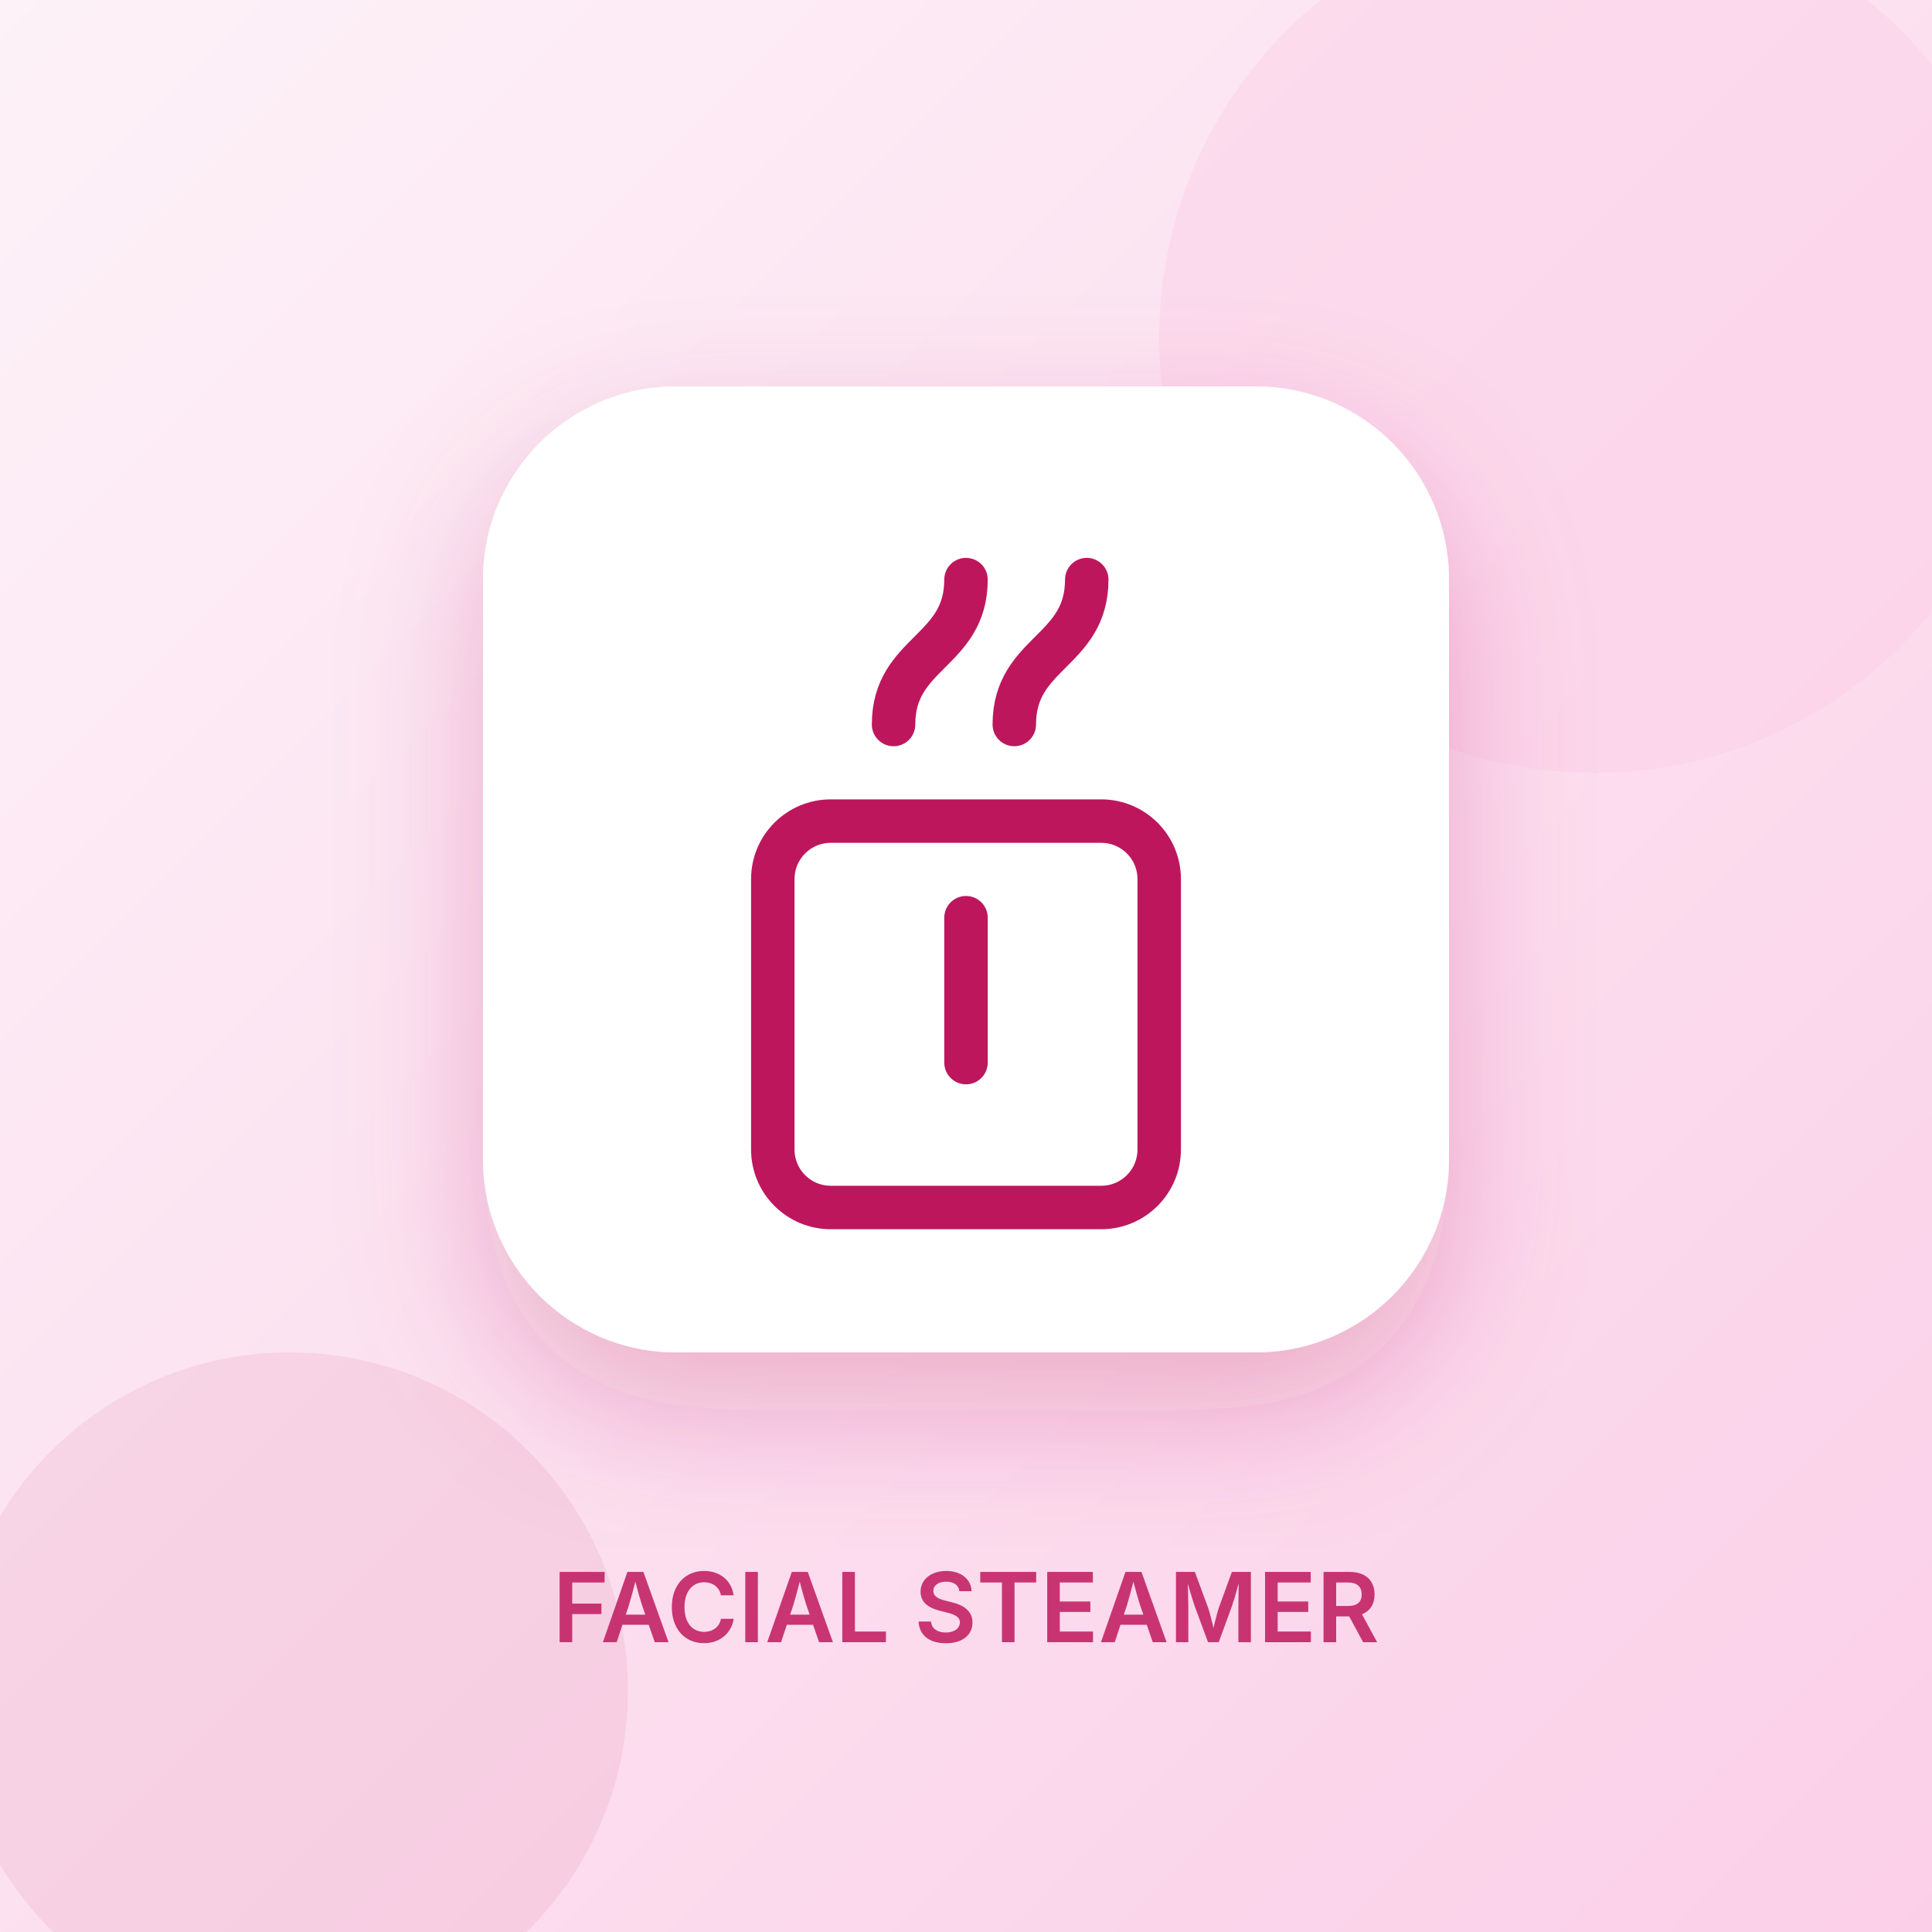
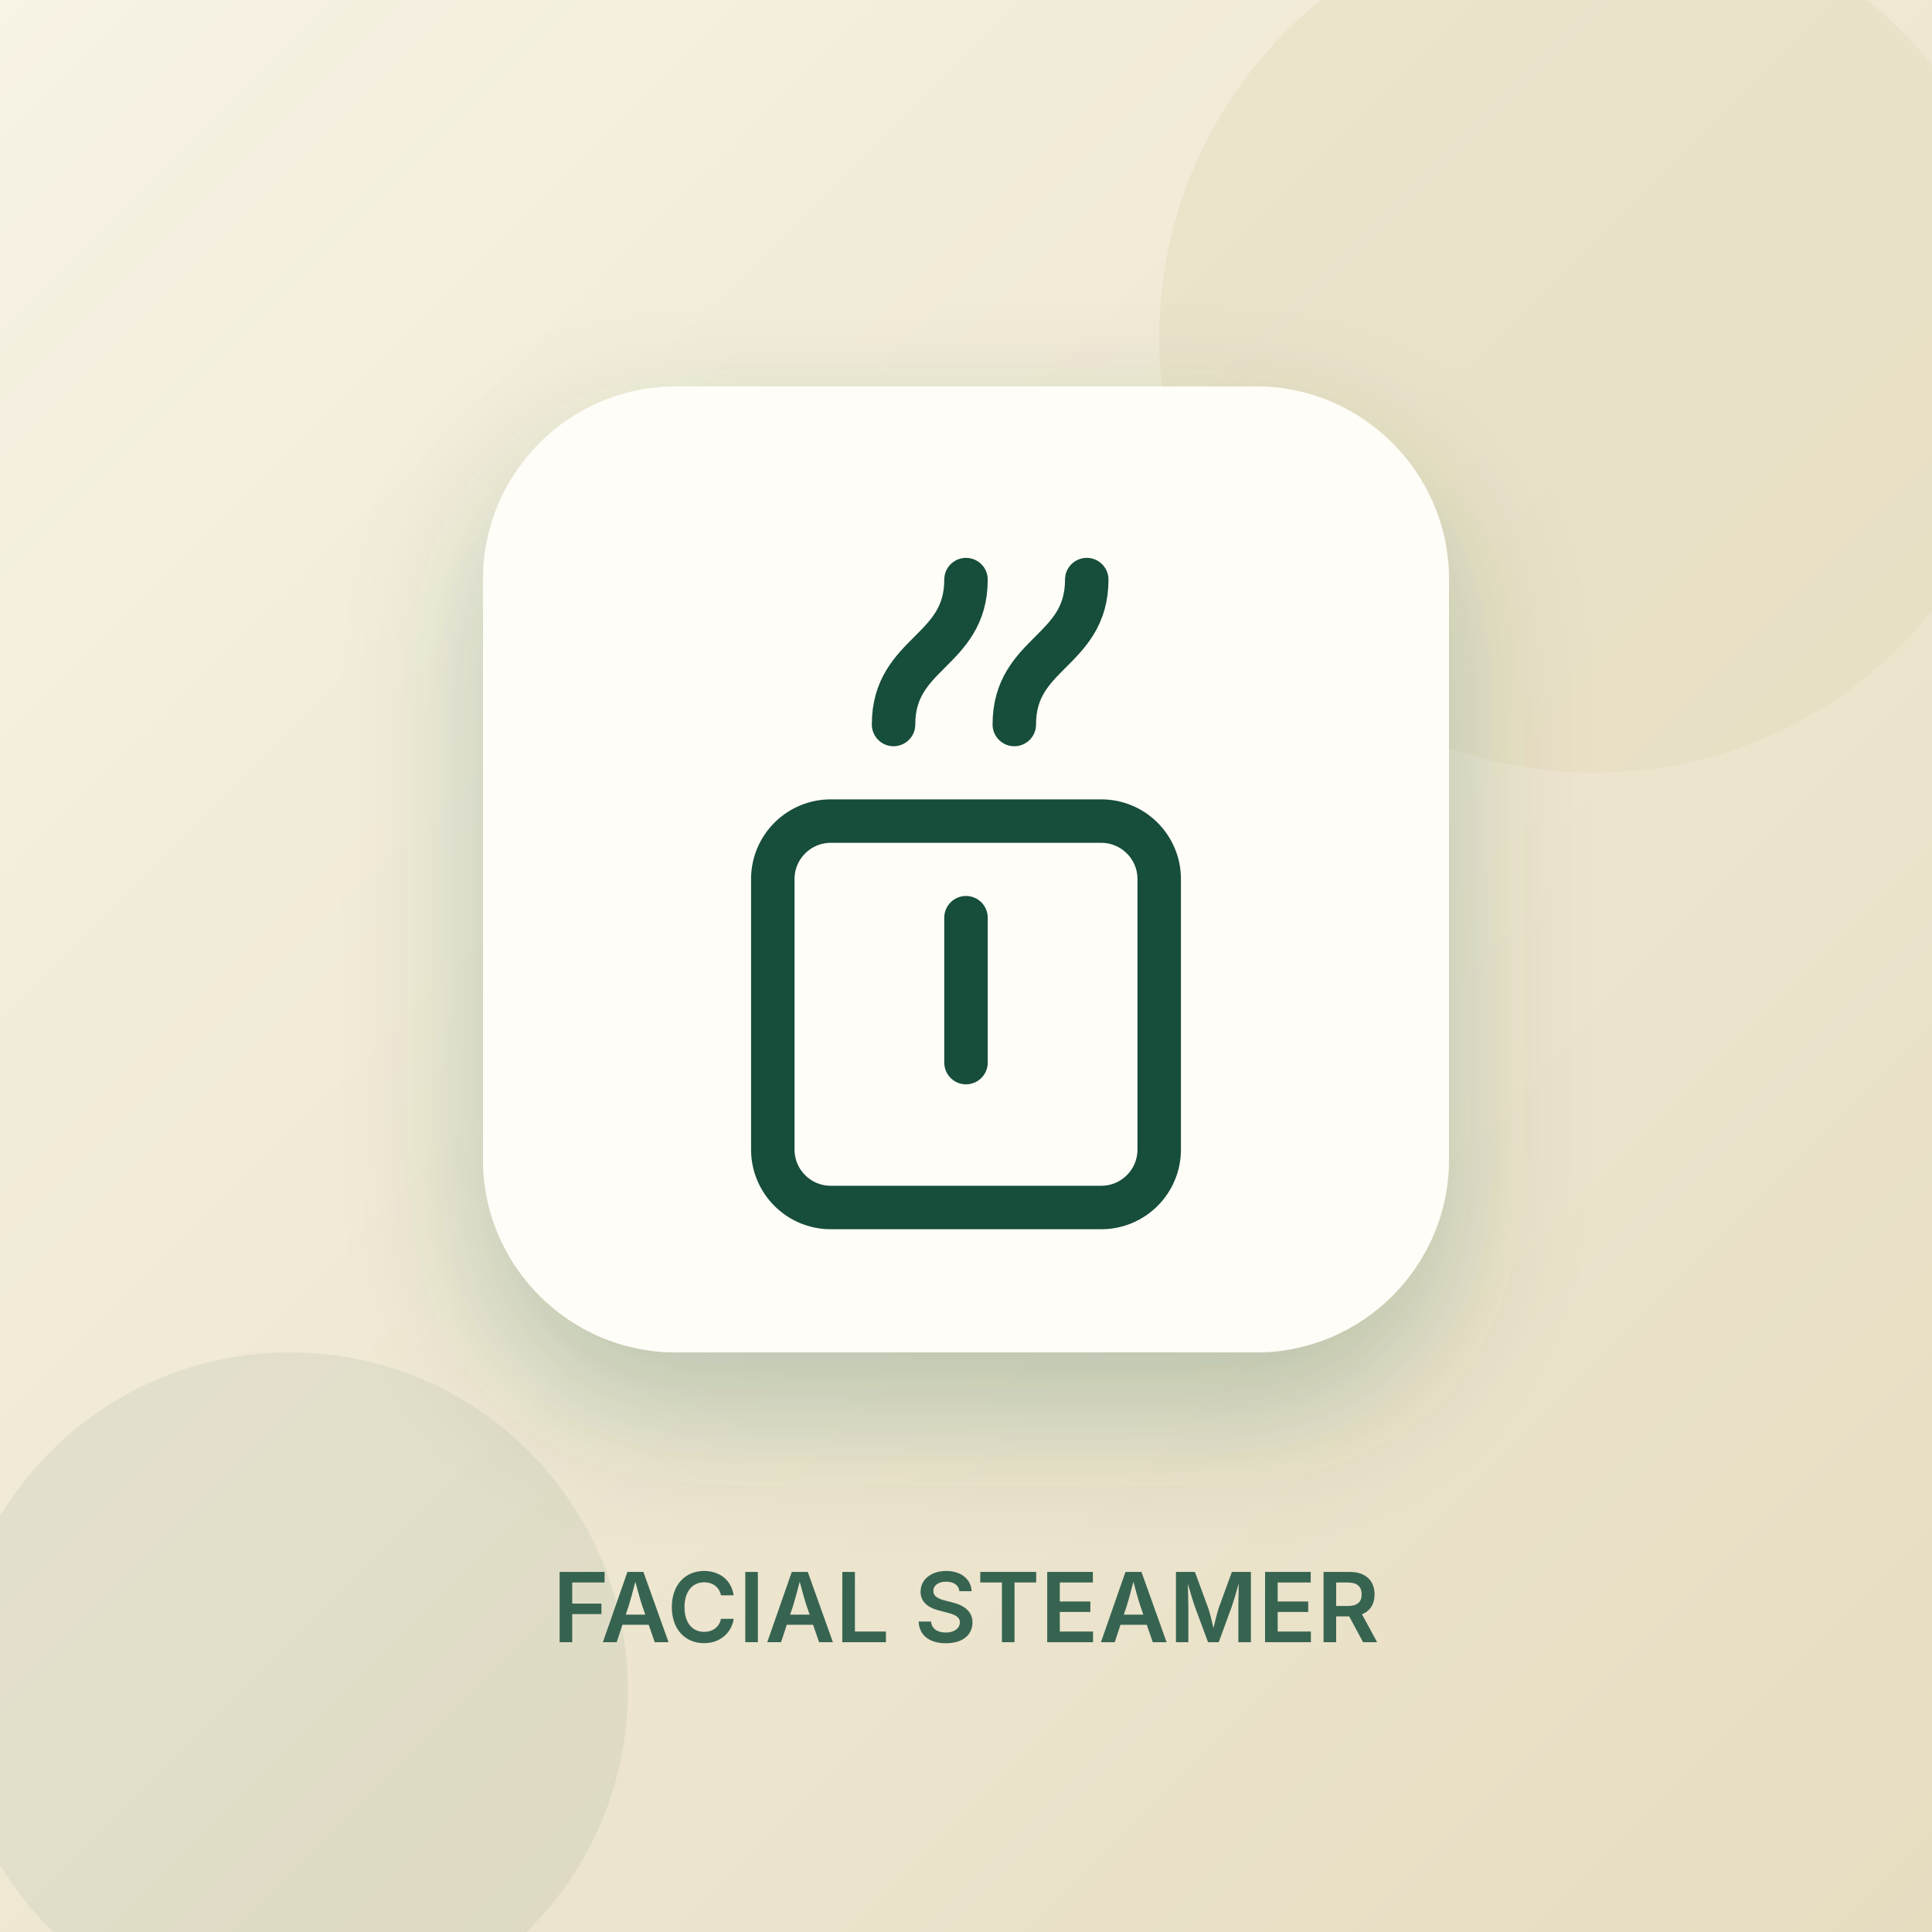
<svg xmlns="http://www.w3.org/2000/svg" viewBox="0 0 400 400" width="400" height="400">
  <defs>
    <linearGradient id="g" x1="0" y1="0" x2="1" y2="1">
-       <stop offset="0" stop-color="#fdf2f8" />
-       <stop offset="1" stop-color="#fbcfe8" />
+       <stop offset="0" stop-color="#f7f3e5" />
+       <stop offset="1" stop-color="#e6dcc0" />
    </linearGradient>
    <filter id="s" x="-20%" y="-20%" width="140%" height="140%">
-       <feDropShadow dx="0" dy="12" stdDeviation="14" flood-color="#be185d" flood-opacity="0.25" />
+       <feDropShadow dx="0" dy="12" stdDeviation="14" flood-color="#184d3b" flood-opacity="0.22" />
    </filter>
  </defs>
  <rect width="400" height="400" fill="url(#g)" />
-   <circle cx="330" cy="70" r="90" fill="#fbcfe8" opacity="0.5" />
-   <circle cx="60" cy="350" r="70" fill="#be185d" opacity="0.08" />
+   <circle cx="330" cy="70" r="90" fill="#e6dcc0" opacity="0.55" />
+   <circle cx="60" cy="350" r="70" fill="#184d3b" opacity="0.07" />
  <g transform="translate(100 80)" filter="url(#s)">
-     <rect x="0" y="0" width="200" height="200" rx="40" fill="#fff" />
-     <g fill="none" stroke="#be185d" stroke-width="9" stroke-linecap="round" stroke-linejoin="round">
+     <rect x="0" y="0" width="200" height="200" rx="40" fill="#fffdf7" />
+     <g fill="none" stroke="#184d3b" stroke-width="9" stroke-linecap="round" stroke-linejoin="round">
      <rect x="60" y="90" width="80" height="80" rx="12" />
      <path d="M85 70c0-15 15-15 15-30M110 70c0-15 15-15 15-30M100 110v30" />
    </g>
  </g>
-   <text x="200" y="340" text-anchor="middle" font-family="Inter, Arial, sans-serif" font-size="20" font-weight="600" fill="#be185d" opacity="0.85">FACIAL STEAMER</text>
+   <text x="200" y="340" text-anchor="middle" font-family="Inter, Arial, sans-serif" font-size="20" font-weight="600" fill="#184d3b" opacity="0.85">FACIAL STEAMER</text>
</svg>
